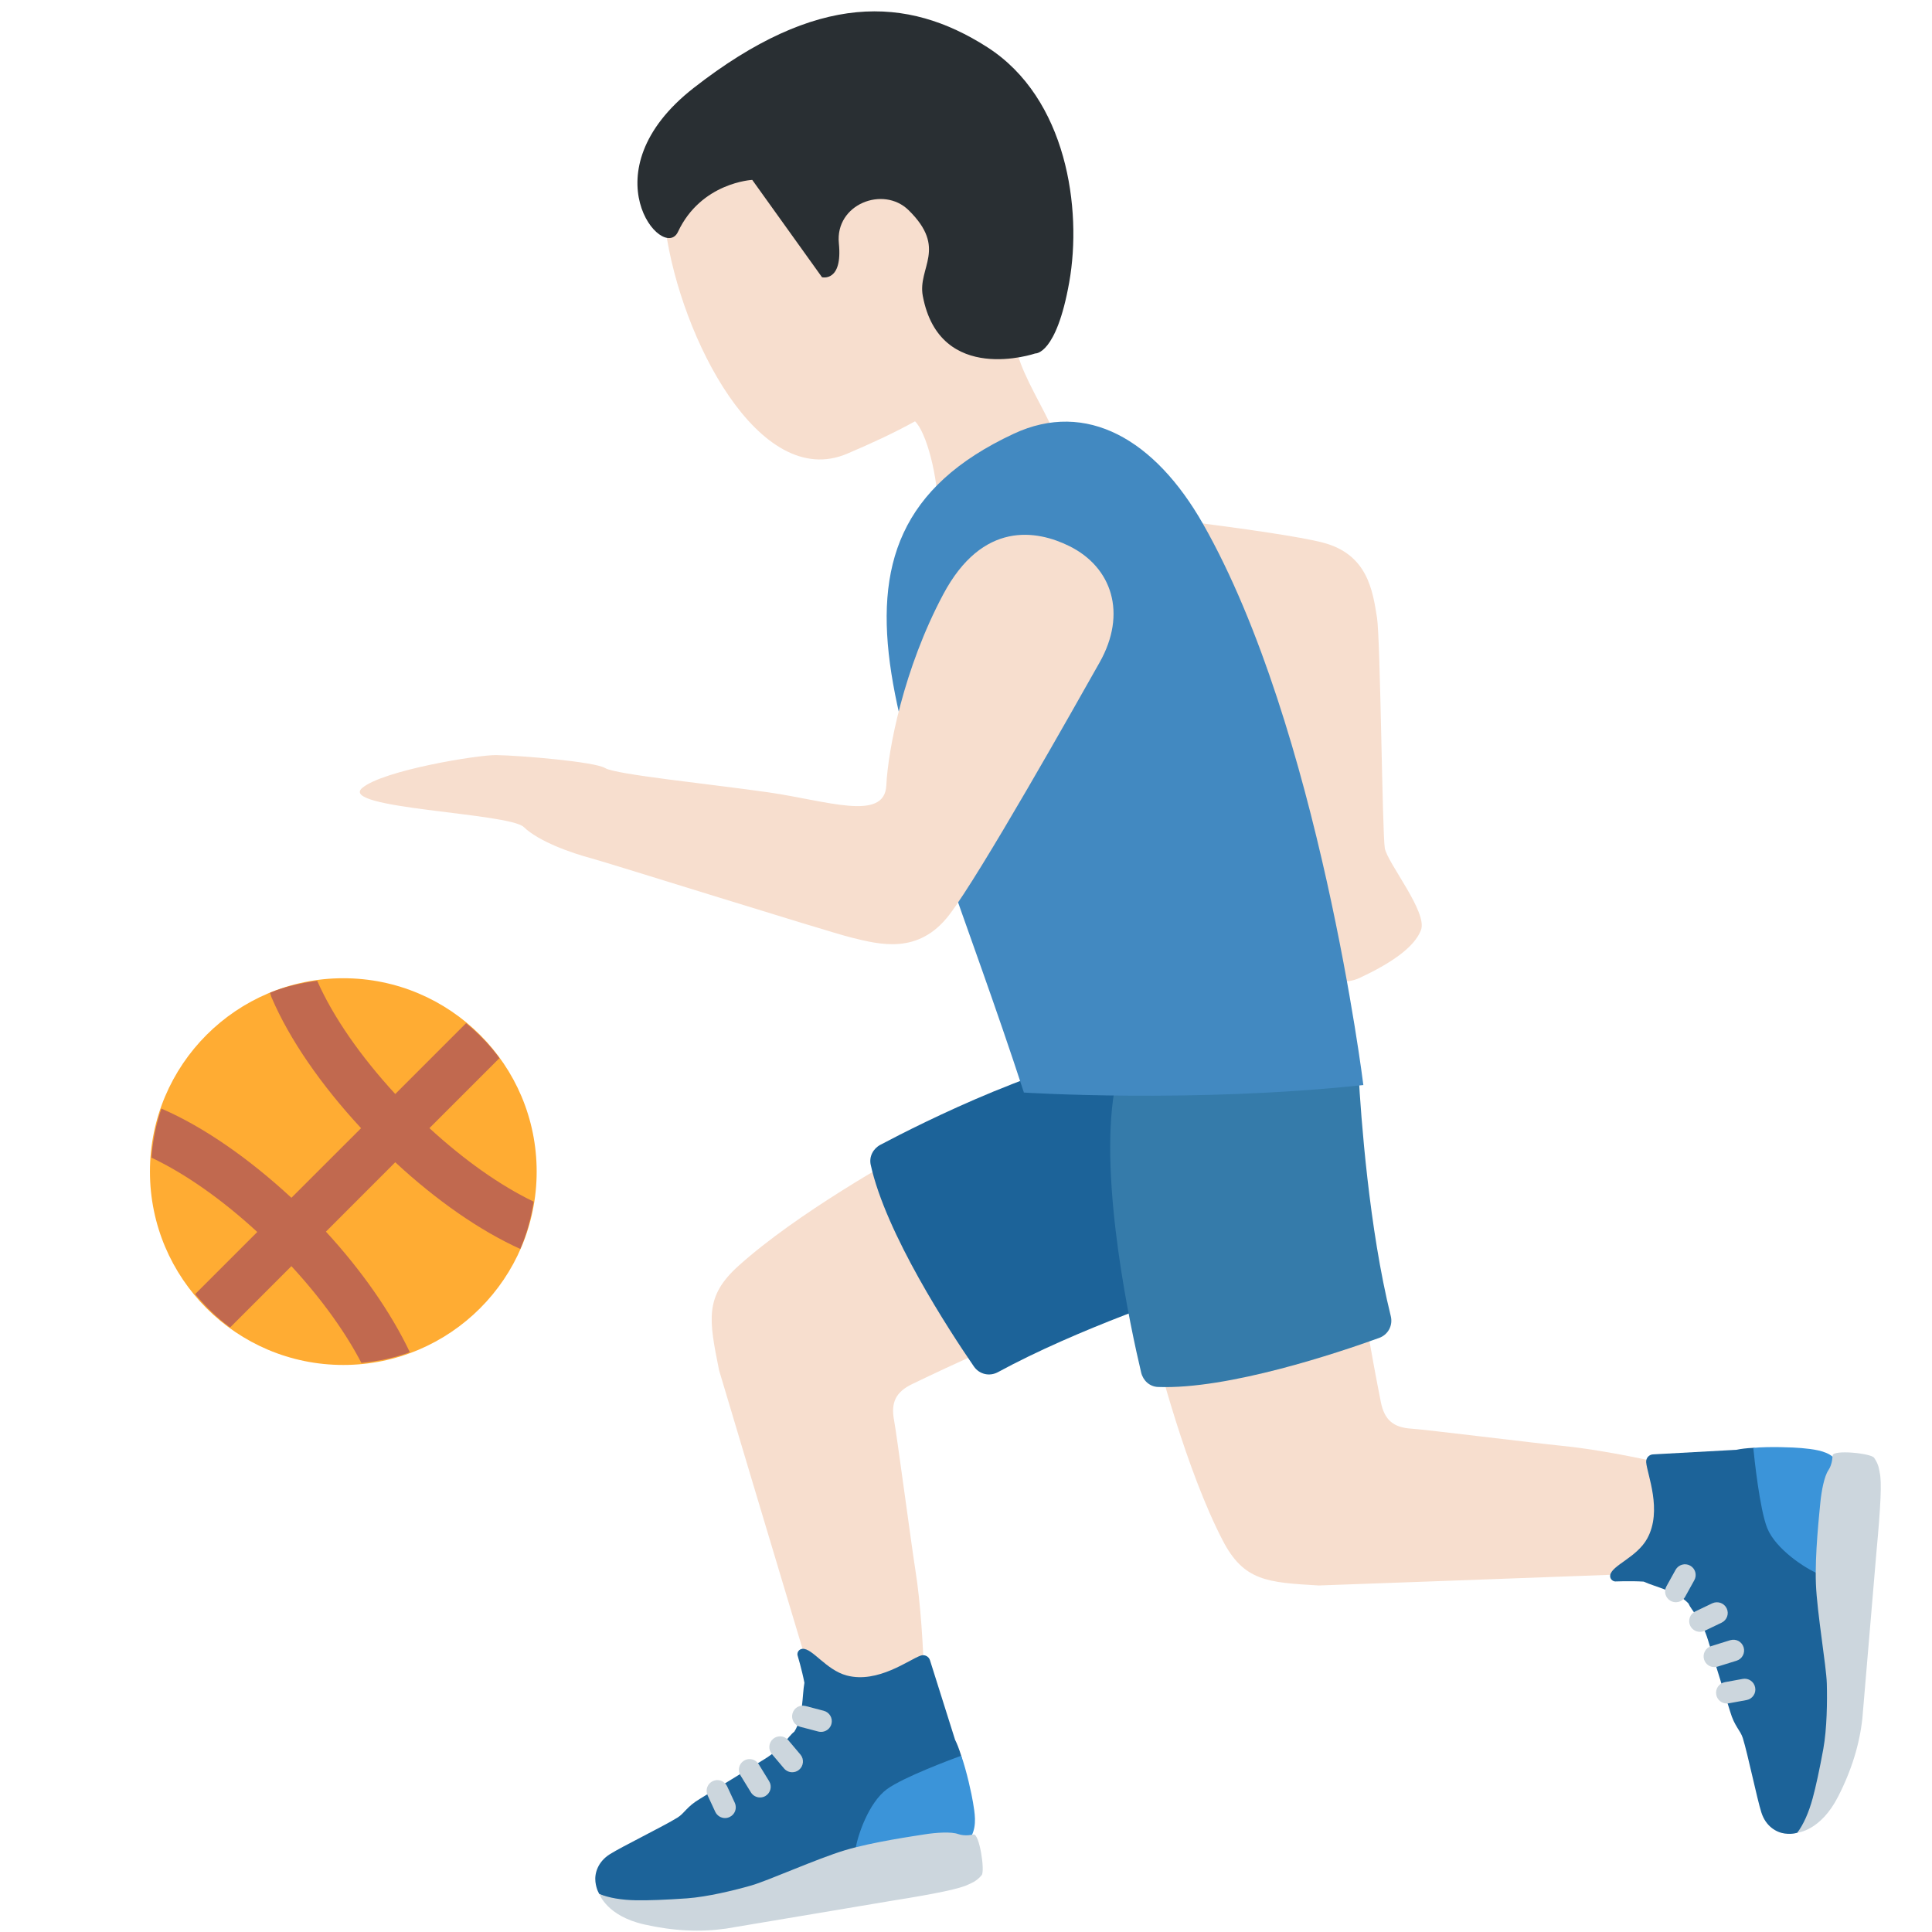
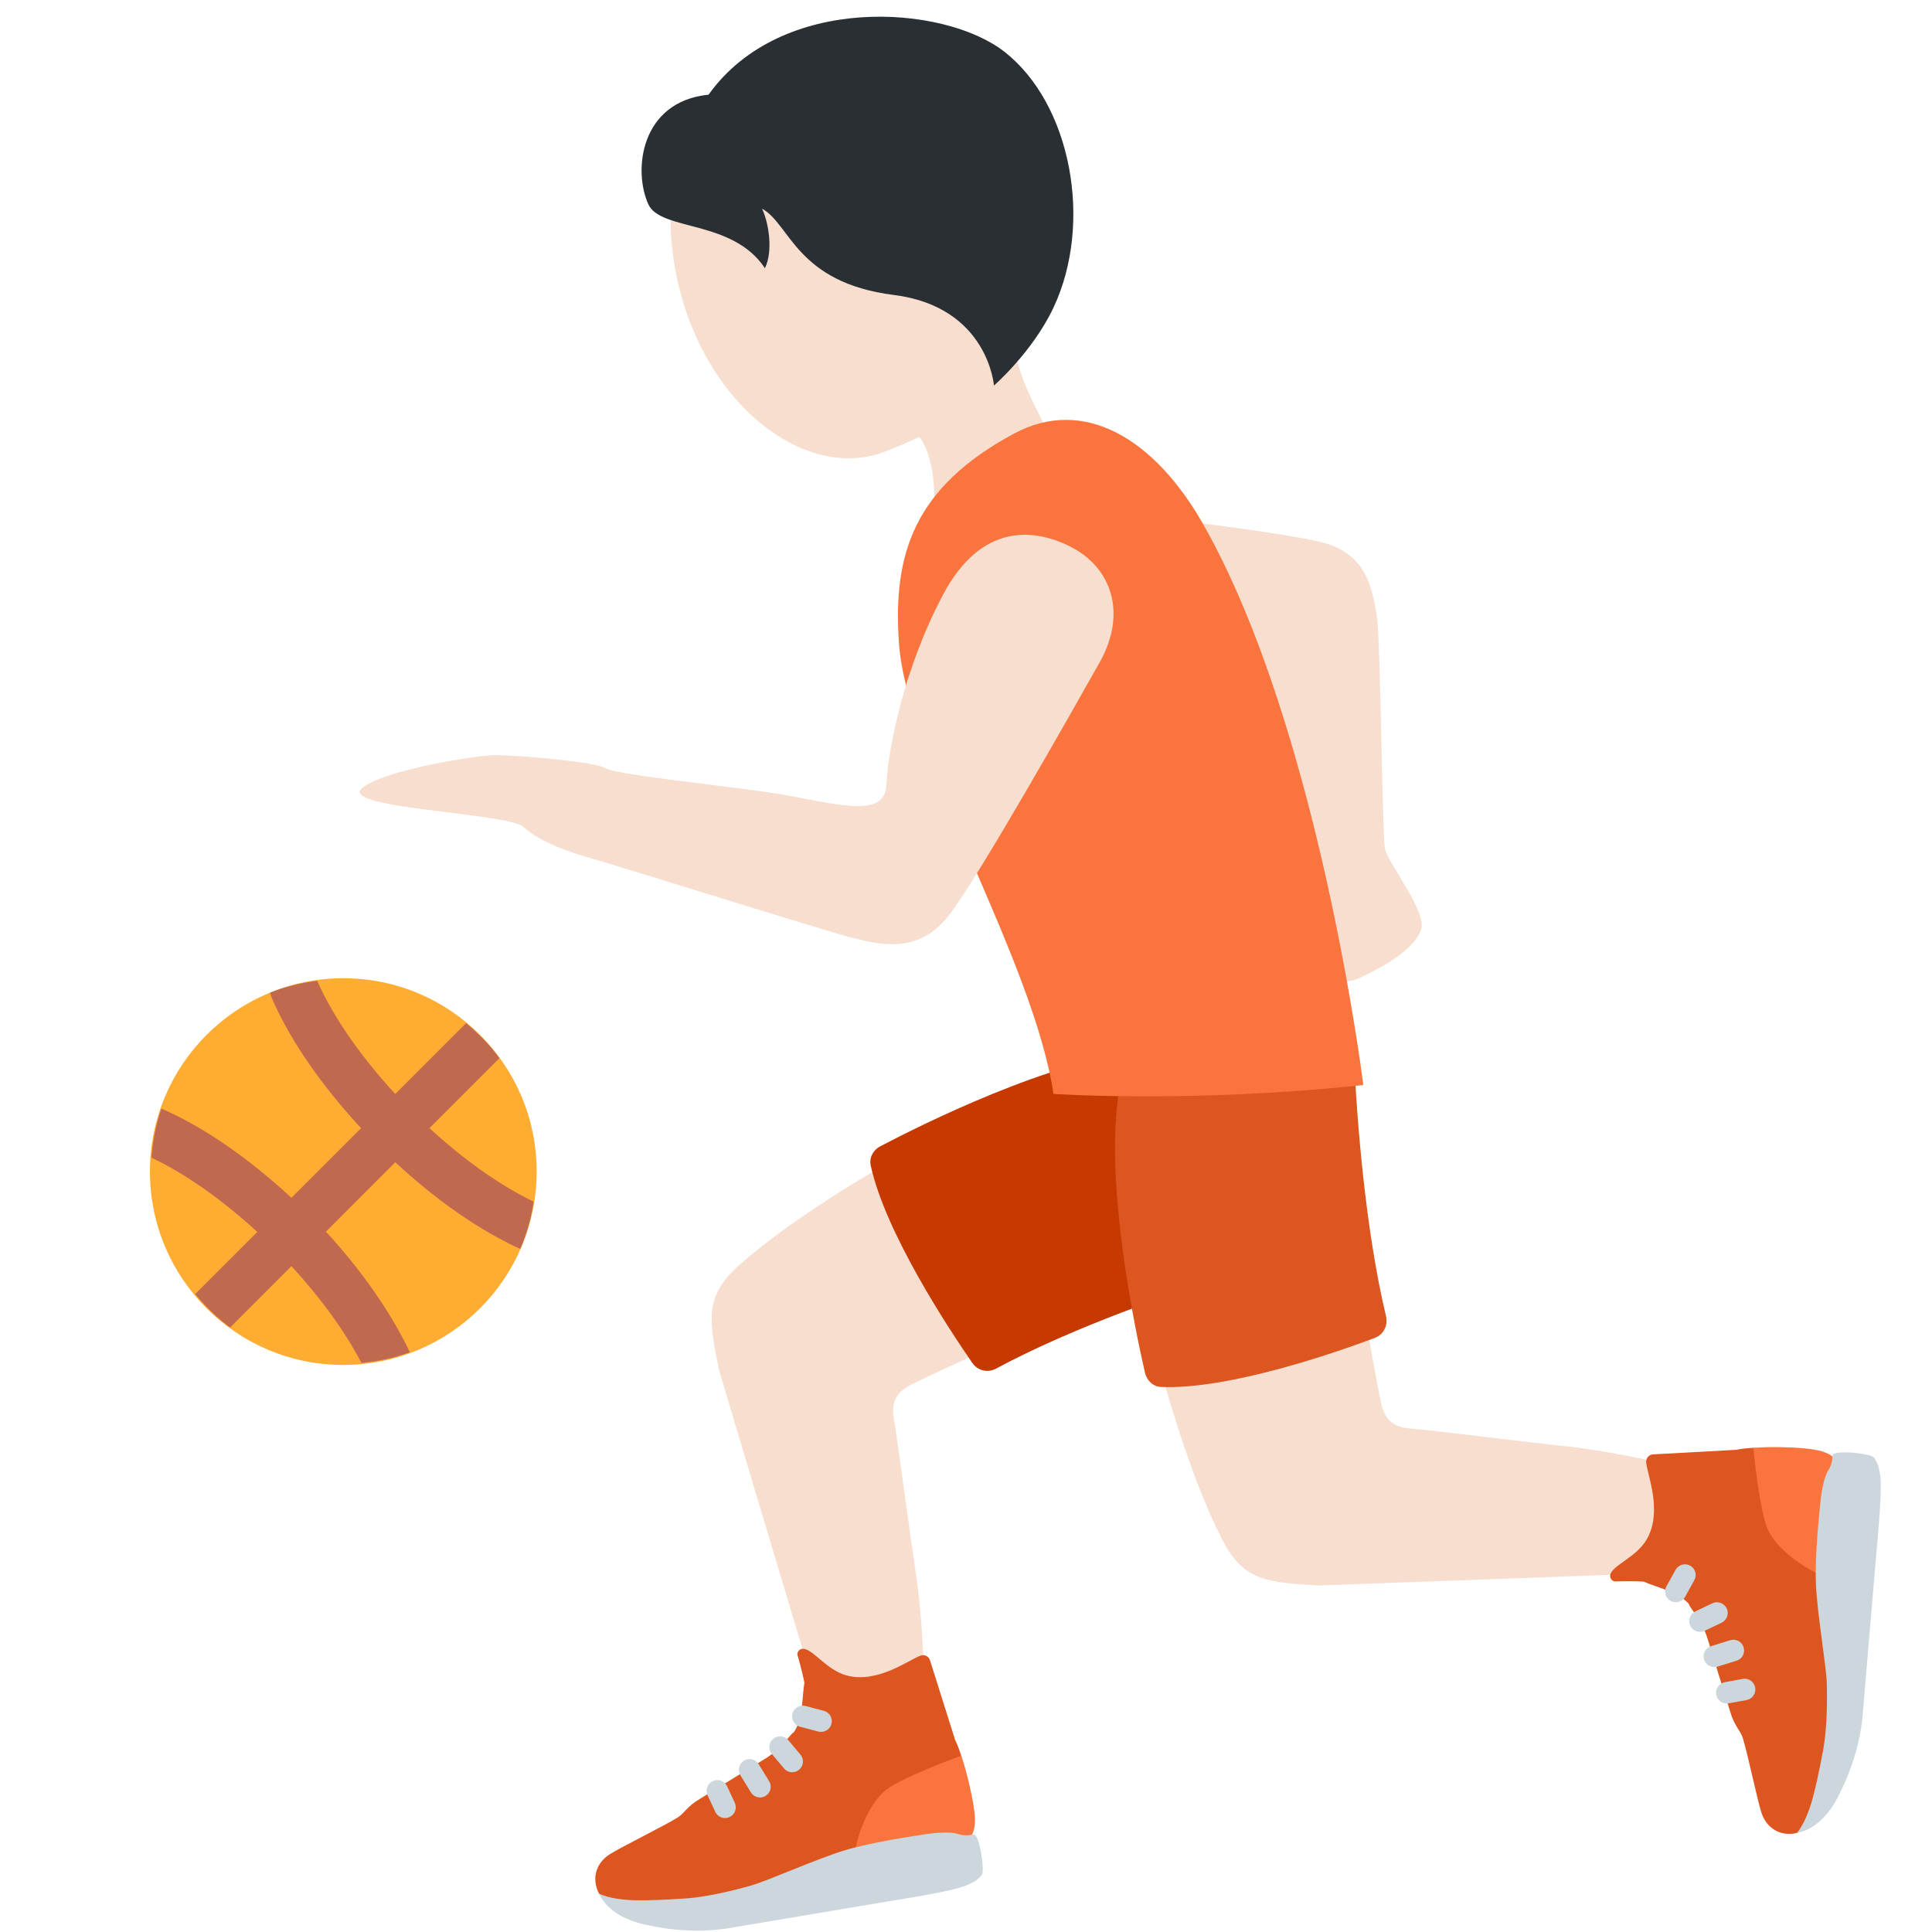
<svg xmlns="http://www.w3.org/2000/svg" viewBox="0 0 36 36">
  <path fill="#F7DECE" d="M26.3 26.621c-.339-.021-.504-.165-.57-.496-.187-.94-.313-1.721-.356-1.993l-3.912.767c.118.473.644 2.5 1.322 3.806.393.757.831.782 1.79.838 0 0 3.726-.134 6.305-.231 1.142-.043 1.225-1.795.253-2.014-.692-.156-1.438-.3-2.053-.36-.465-.046-2.539-.303-2.779-.317zm-7.462-1.676l-1.729-3.593c-.428.233-2.257 1.253-3.35 2.237-.635.572-.549 1.002-.36 1.944 0 0 1.087 3.639 1.831 6.111.32 1.062 2.024.713 1.995-.251-.022-.732-.07-1.523-.171-2.156-.073-.463-.348-2.534-.394-2.77-.064-.334.033-.53.337-.677.863-.416 1.588-.735 1.841-.845z" />
-   <path fill="#1C6399" d="M32.67 26.978c-.133.007-.238.02-.315.037l-1.55.085c-.078.002-.137.069-.131.147.017.225.309.899.018 1.424-.195.351-.656.495-.688.679-.01.058.032.112.091.118 0 0 .284-.012.532.003.217.1.626.182.836.408.063.148.242.283.364.684.072.239.412 1.33.412 1.33.081.278.189.345.236.494.095.306.263 1.127.346 1.387.083.26.28.37.433.391.152.02.239-.016.239-.016s.385-.362.64-2.01c.15-.967.095-4.904.095-4.904l-1.558-.257z" />
+   <path fill="#DD551F" d="M32.67 26.978c-.133.007-.238.02-.315.037l-1.55.085c-.078.002-.137.069-.131.147.017.225.309.899.018 1.424-.195.351-.656.495-.688.679-.01.058.032.112.091.118 0 0 .284-.012.532.003.217.1.626.182.836.408.063.148.242.283.364.684.072.239.412 1.33.412 1.33.081.278.189.345.236.494.095.306.263 1.127.346 1.387.083.26.28.37.433.391.152.02.239-.016.239-.016s.385-.362.64-2.01c.15-.967.095-4.904.095-4.904l-1.558-.257z" />
  <path fill="#CCD6DD" d="M31.227 29.855c-.033 0-.066-.008-.097-.025-.097-.053-.132-.175-.078-.272l.17-.307c.054-.097.178-.131.271-.078.097.053.132.175.078.272l-.17.307c-.035.066-.103.103-.174.103z" />
-   <path fill="#3B94D9" d="M33.882 29.325c-.243-.098-.797-.461-.953-.853-.141-.354-.241-1.312-.259-1.493.297-.028.753-.01.9.004.194.018.447.044.585.166-.001-.001-.214 1.543-.273 2.176z" />
+   <path fill="#FA743E" d="M33.882 29.325c-.243-.098-.797-.461-.953-.853-.141-.354-.241-1.312-.259-1.493.297-.028.753-.01.9.004.194.018.447.044.585.166-.001-.001-.214 1.543-.273 2.176z" />
  <path fill="#CCD6DD" d="M34.148 27.12s-.002.164-.079.276c-.077.113-.129.39-.149.596-.019.206-.105.981-.083 1.524.022.544.194 1.527.203 1.855.009.328.003.839-.065 1.217-.069.378-.142.715-.199.922-.073.267-.171.486-.285.639 0 0 .43-.03.757-.667.258-.503.402-.986.454-1.457l.263-3.109c.081-.868.1-1.309.061-1.475-.007-.029-.013-.152-.106-.279-.06-.083-.762-.153-.772-.042zm-2.472 3.287c-.074 0-.146-.042-.181-.113-.048-.1-.006-.219.094-.267l.317-.152c.101-.046.219-.006.268.094.048.1.006.219-.094.267l-.317.152c-.029.013-.058.019-.087.019zm.268.657c-.086 0-.164-.055-.191-.141-.032-.105.026-.218.132-.25l.354-.11c.112-.033.217.027.251.132.032.105-.026.218-.132.25l-.354.11c-.021.006-.04.009-.06.009zm.232.678c-.095 0-.179-.067-.196-.164-.021-.109.052-.213.16-.233l.333-.061c.108-.02.213.052.232.161.021.109-.052.213-.16.233l-.333.061-.036.003z" />
-   <path fill="#1C6399" d="M17.911 32.716c-.04-.128-.078-.226-.114-.296l-.467-1.48c-.021-.075-.101-.116-.175-.09-.214.073-.794.523-1.375.371-.388-.102-.642-.513-.828-.498-.059.005-.101.059-.092.117 0 0 .082.272.129.516-.043.235-.021.651-.188.911-.128.098-.214.305-.572.522-.213.129-1.186.729-1.186.729-.25.148-.287.269-.42.351-.273.168-1.026.535-1.257.68-.231.145-.289.363-.271.516.018.152.074.228.074.228s.446.283 2.106.121c.974-.095 4.775-1.117 4.775-1.117s-.049-1.295-.139-1.581z" />
+   <path fill="#DD551F" d="M17.911 32.716c-.04-.128-.078-.226-.114-.296l-.467-1.48c-.021-.075-.101-.116-.175-.09-.214.073-.794.523-1.375.371-.388-.102-.642-.513-.828-.498-.059.005-.101.059-.092.117 0 0 .082.272.129.516-.043.235-.021.651-.188.911-.128.098-.214.305-.572.522-.213.129-1.186.729-1.186.729-.25.148-.287.269-.42.351-.273.168-1.026.535-1.257.68-.231.145-.289.363-.271.516.018.152.074.228.074.228s.446.283 2.106.121c.974-.095 4.775-1.117 4.775-1.117s-.049-1.295-.139-1.581z" />
  <path fill="#CCD6DD" d="M15.3 32.271c-.017 0-.033-.002-.051-.006l-.34-.089c-.106-.028-.171-.137-.143-.244.027-.107.131-.171.244-.143l.34.089c.106.028.171.137.143.244-.023.09-.105.149-.193.149z" />
-   <path fill="#3B94D9" d="M15.939 34.472c.035-.26.248-.886.59-1.135.308-.224 1.211-.559 1.382-.622.101.281.197.727.22.873.031.192.072.411-.022.609 0 .001-1.543.176-2.17.275z" />
+   <path fill="#FA743E" d="M15.939 34.472c.035-.26.248-.886.59-1.135.308-.224 1.211-.559 1.382-.622.101.281.197.727.22.873.031.192.072.411-.022.609 0 .001-1.543.176-2.17.275z" />
  <path fill="#CCD6DD" d="M18.141 34.183s-.159.039-.287-.008-.409-.028-.614.004c-.204.033-.976.142-1.497.298-.521.157-1.431.567-1.747.657s-.812.211-1.195.239c-.383.027-.728.04-.942.036-.277-.004-.513-.045-.69-.117 0 0 .136.409.834.567.552.125 1.055.145 1.524.078.036-.005 3.077-.517 3.077-.517.861-.137 1.293-.229 1.444-.307.027-.014.144-.05.244-.172.065-.078-.042-.776-.151-.758zm-3.379-1.16c-.057 0-.113-.024-.153-.071l-.227-.269c-.071-.084-.06-.211.024-.282.084-.07.21-.061.282.024l.227.269c.071.084.06.211-.024.282-.037.032-.083.047-.129.047zm-.6.47c-.067 0-.133-.034-.17-.095l-.194-.316c-.059-.094-.029-.217.065-.275.093-.057.217-.029.274.066l.194.316c.059.094.029.217-.065.275-.032.02-.068.029-.104.029zm-.652.384c-.075 0-.147-.043-.182-.116l-.143-.308c-.046-.1-.003-.219.098-.265.1-.047.219-.003.266.097l.143.308c.046.1.003.219-.098.265-.028.013-.056.019-.084.019z" />
-   <path fill="#1C6399" d="M16.404 21.332c.751-.398 3.235-1.653 4.947-1.804.156-.014.298.088.352.235l1.328 3.635c.068.186-.027.391-.216.451-.781.25-2.74.915-4.22 1.719-.157.085-.347.041-.448-.106-.456-.664-1.642-2.477-1.923-3.76-.032-.15.045-.298.18-.37z" />
-   <path fill="#357BAA" d="M21.264 25.576c-.196-.827-.785-3.547-.501-5.242.026-.155.16-.266.316-.281l3.853-.37c.198-.019.371.124.382.323.046.818.196 2.882.601 4.517.043.173-.048.346-.216.407-.758.274-2.811.965-4.123.914-.153-.006-.276-.118-.312-.268z" />
-   <path fill="#F7DECE" d="M18.032 10.676c-.037.617.172 1.537 1.603 1.665 1.43.128 2.808-.164 3.392-.377.584-.214.637.836.892 1.807.256.974.44 1.739.407 1.947-.054.352-.726 1.071-.388 1.647.338.576.848 1.115 1.404.854s1.009-.557 1.136-.889c.127-.333-.626-1.25-.674-1.525s-.081-3.894-.146-4.3c-.08-.496-.172-1.177-1.01-1.395s-4.153-.593-4.985-.688c-.953-.109-1.582.436-1.631 1.254z" />
-   <path fill="#F7DECE" d="M18.885 6.217c.253-.418.429-.895.475-1.466C19.525 2.71 18.155.934 16.3.784c-1.855-.15-4.184 1.475-3.897 3.502.285 2.013 1.746 4.863 3.38 4.169.431-.183.861-.38 1.267-.604.205.194.429 1.001.435 1.713.012 1.814 2.507 1.72 2.492-.097-.013-1.437-1.002-2.239-1.092-3.25z" />
-   <path fill="#292F33" d="M12.925 1.639c2.296-1.793 3.976-1.717 5.471-.76 1.485.951 1.77 3.017 1.528 4.378-.241 1.361-.633 1.329-.633 1.329s-1.781.607-2.096-1.071c-.1-.531.466-.883-.265-1.599-.47-.461-1.372-.111-1.299.618.073.729-.314.632-.314.632l-1.3-1.814s-.951.046-1.384.968c-.272.579-1.713-1.115.292-2.681z" />
-   <path fill="#4289C1" d="M22.418 9.765c-.897-1.578-2.174-2.314-3.528-1.683-4.238 1.976-1.905 5.849.189 12.276 0 0 3.134.202 6.325-.14.001 0-.826-6.654-2.986-10.453z" />
+   <path fill="#C63900" d="M16.402 21.36c.74-.389 3.187-1.616 4.873-1.765.154-.014.293.086.346.23l1.309 3.555c.067.182-.027.382-.213.441-.769.245-2.7.895-4.157 1.681-.154.083-.342.04-.441-.104-.449-.65-1.618-2.423-1.894-3.678-.033-.145.043-.29.177-.36z" />
+   <path fill="#DD551F" d="M21.334 25.576c-.189-.827-.758-3.547-.484-5.242.025-.155.154-.266.305-.281l3.721-.37c.191-.019.359.124.369.323.044.818.189 2.882.581 4.517.042.173-.046.346-.208.407-.732.274-2.715.965-3.982.914-.148-.006-.268-.118-.302-.268z" />
+   <path fill="#F7DECE" d="M18.032 10.676c-.037.617.172 1.537 1.603 1.665 1.43.128 2.808-.164 3.392-.377.584-.214.637.836.892 1.807.256.974.44 1.739.407 1.947-.054.352-.726 1.071-.388 1.647.338.576.848 1.115 1.404.854s1.009-.557 1.136-.889c.127-.333-.626-1.25-.674-1.525s-.081-3.894-.146-4.3c-.08-.496-.172-1.177-1.01-1.395s-4.153-.593-4.985-.688c-.953-.109-1.582.436-1.631 1.254zM16.461.971c-1.845-.19-4.101 1.369-3.959 3.405.198 2.841 2.368 4.687 4.011 4.031 1.723-.688 2.703-1.387 2.911-3.417.209-2.03-1.118-3.829-2.963-4.019z" />
+   <path fill="#F7DECE" d="M19.083 5.593c1.625-3.518-4.125-1.612-4.125-1.612-1.092.348.181 1.974-.058 3.122-.162.794 1.439.743 1.439.743s.685-.202.955.622l.002.008c.068.21.116.469.111.834-.027 1.808 2.503 2.205 2.528.394.01-.717-.229-1.278-.478-1.788l-.022-.045c-.372-.76-.753-1.408-.352-2.278z" />
+   <path fill="#292F33" d="M18.713.962c-1.13-.88-4.156-1.091-5.51.802-1.268.128-1.41 1.408-1.123 2.041.23.506 1.567.279 2.173 1.192.156-.315.072-.847-.054-1.109.525.283.637 1.379 2.455 1.608 1.757.221 1.867 1.688 1.867 1.688s.719-.624 1.109-1.452c.745-1.581.329-3.799-.917-4.77z" />
+   <path fill="#FA743E" d="M22.418 9.765c-.897-1.578-2.213-2.392-3.528-1.683-1.86 1.002-2.251 2.242-2.141 3.879.146 2.165 2.5 5.884 2.881 8.423 0 0 2.583.175 5.773-.166.002 0-.825-6.654-2.985-10.453z" />
  <path fill="#F7DECE" d="M19.924 10.175c-.603-.298-1.614-.479-2.349.901-.735 1.38-1.027 2.884-1.06 3.561-.033.677-1.108.284-2.191.128-1.086-.156-2.853-.332-3.048-.453-.191-.118-1.565-.234-2.03-.242-.34-.005-2.104.282-2.496.612-.461.388 2.73.461 3.01.729.28.269.876.481 1.274.587.294.078 4.391 1.364 4.826 1.471.531.131 1.253.327 1.827-.421.574-.748 2.356-3.913 2.804-4.707.512-.909.232-1.771-.567-2.166z" />
  <circle fill="#FFAC33" cx="6.397" cy="21.831" r="3.603" />
  <path fill="#C1694F" d="M7.365 21.657c.764.708 1.573 1.273 2.329 1.615.122-.277.201-.573.25-.881-.628-.303-1.297-.777-1.942-1.37l1.304-1.304c-.178-.245-.389-.459-.621-.652l-1.32 1.32c-.646-.702-1.158-1.437-1.455-2.11-.306.042-.603.109-.879.223.013.031.016.059.03.09.336.785.927 1.635 1.667 2.434L5.43 22.319c-.796-.737-1.642-1.325-2.423-1.662-.1.29-.162.595-.185.914.636.302 1.317.782 1.972 1.385l-1.158 1.158c.193.232.408.444.652.621l1.142-1.142c.592.643 1.023 1.262 1.304 1.803.315-.03.617-.093.903-.199-.356-.751-.914-1.542-1.564-2.247l1.292-1.293z" />
</svg>
